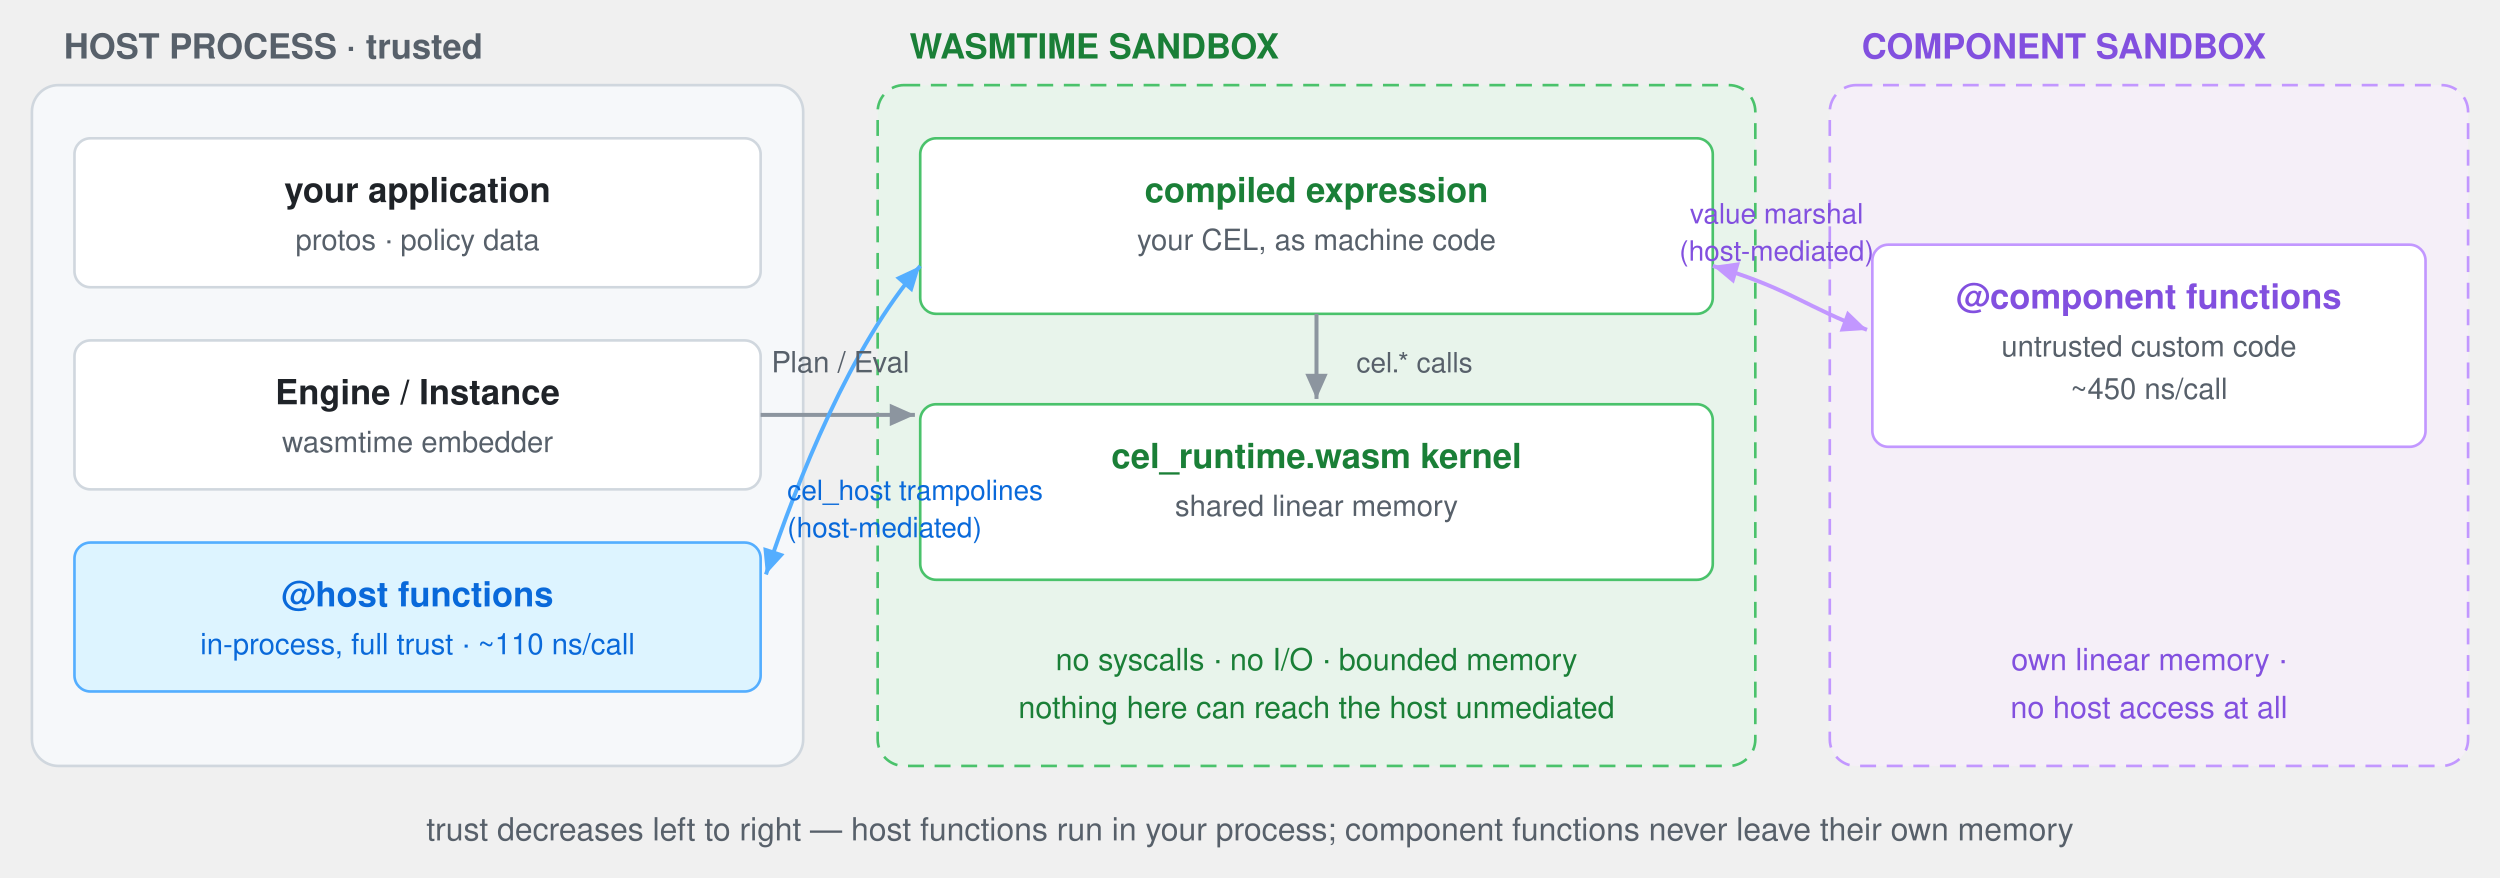
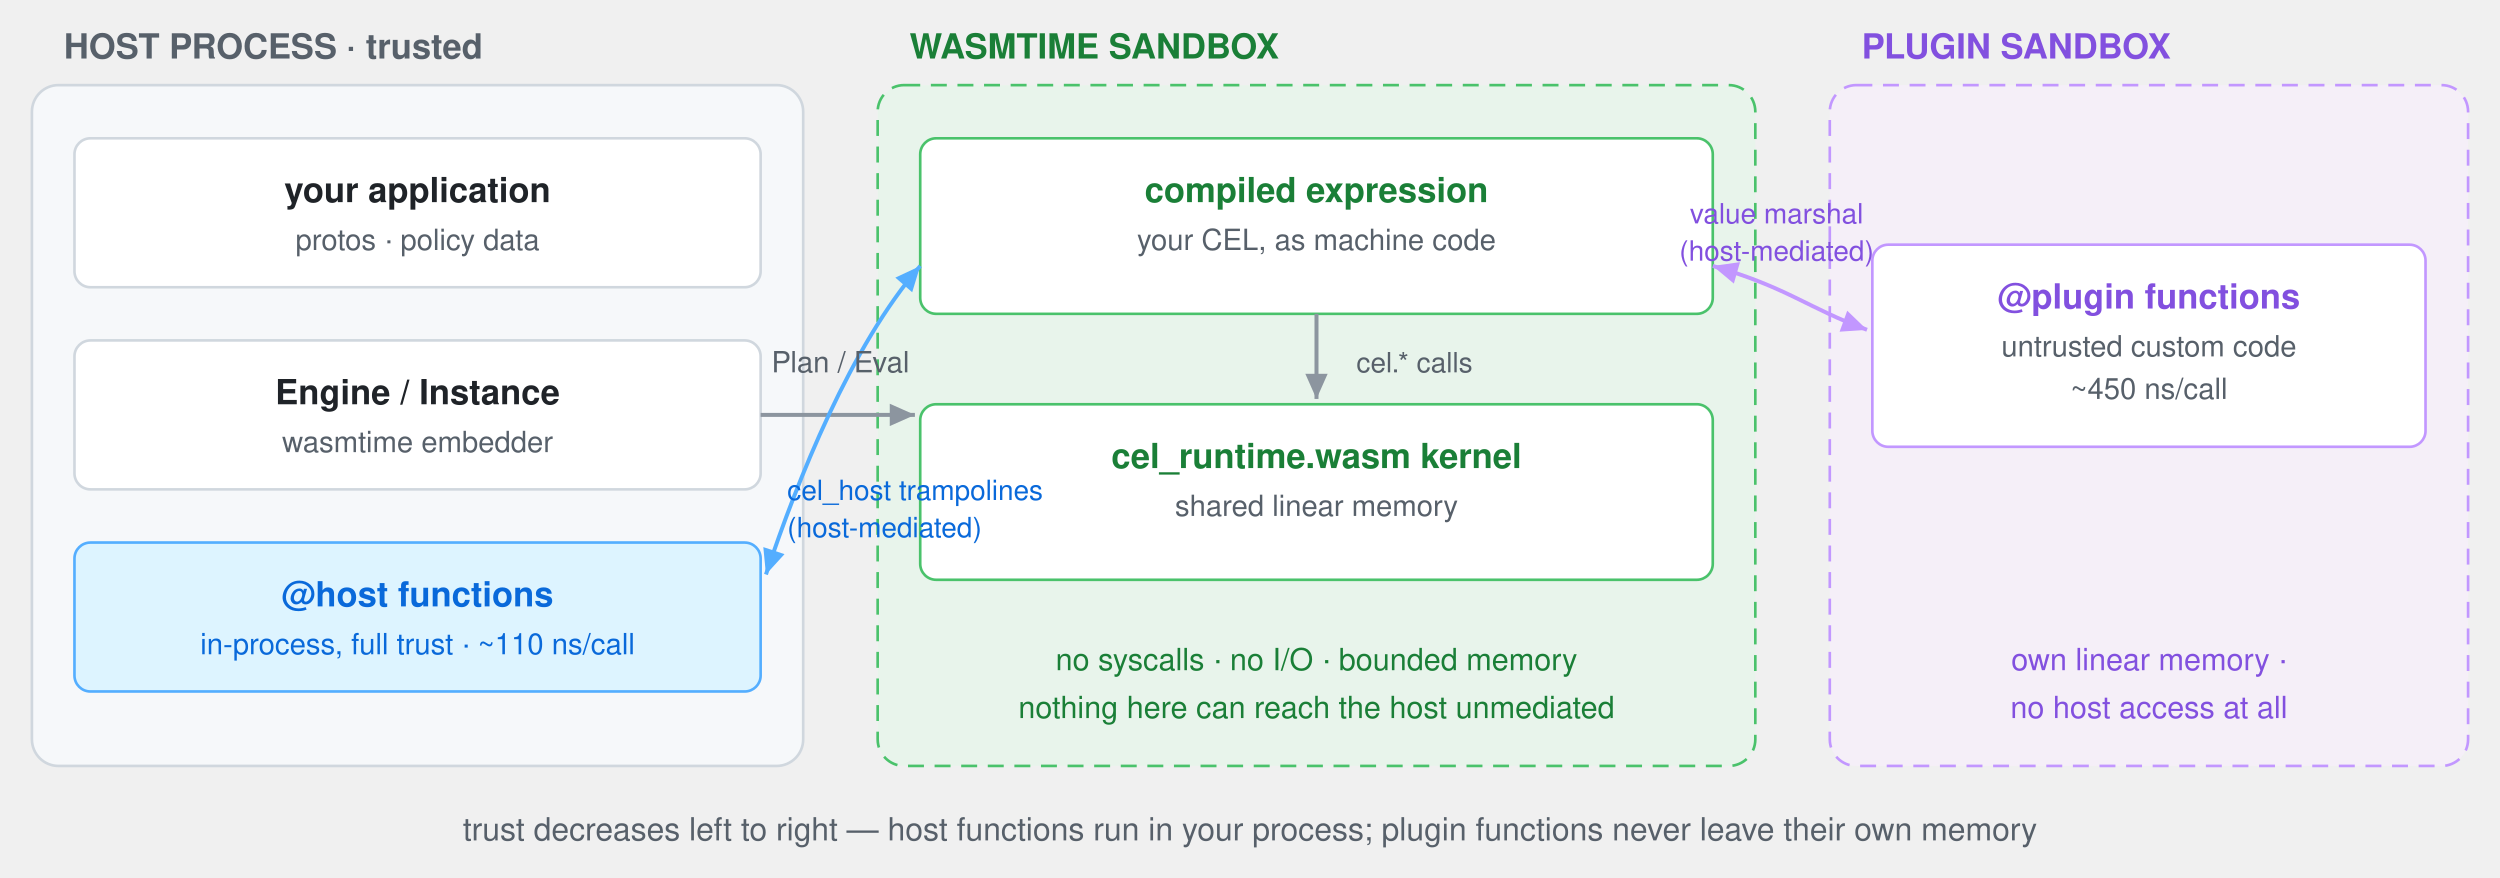
<svg xmlns="http://www.w3.org/2000/svg" width="940" height="330" viewBox="0 0 940 330" font-family="system-ui, -apple-system, 'Segoe UI', Helvetica, Arial, sans-serif">
  <defs>
    <marker id="arr" viewBox="0 0 10 10" refX="9" refY="5" markerWidth="7" markerHeight="7" orient="auto-start-reverse">
      <path d="M 0 1 L 9 5 L 0 9 z" fill="#8c959f" />
    </marker>
    <marker id="arrb" viewBox="0 0 10 10" refX="9" refY="5" markerWidth="7" markerHeight="7" orient="auto-start-reverse">
      <path d="M 0 1 L 9 5 L 0 9 z" fill="#54aeff" />
    </marker>
    <marker id="arrp" viewBox="0 0 10 10" refX="9" refY="5" markerWidth="7" markerHeight="7" orient="auto-start-reverse">
      <path d="M 0 1 L 9 5 L 0 9 z" fill="#c297ff" />
    </marker>
  </defs>
  <rect x="12" y="32" width="290" height="256" rx="10" fill="#f6f8fa" stroke="#d0d7de" />
  <text x="24" y="22" font-size="13" font-weight="600" fill="#57606a">HOST PROCESS · trusted</text>
  <g font-size="13">
    <rect x="28" y="52" width="258" height="56" rx="6" fill="#ffffff" stroke="#d0d7de" />
    <text x="157" y="76" text-anchor="middle" font-weight="600" fill="#1f2328">your application</text>
    <text x="157" y="94" text-anchor="middle" font-size="11" fill="#57606a">protos · policy data</text>
    <rect x="28" y="128" width="258" height="56" rx="6" fill="#ffffff" stroke="#d0d7de" />
    <text x="157" y="152" text-anchor="middle" font-weight="600" fill="#1f2328">Engine / Instance</text>
    <text x="157" y="170" text-anchor="middle" font-size="11" fill="#57606a">wasmtime embedder</text>
    <rect x="28" y="204" width="258" height="56" rx="6" fill="#ddf4ff" stroke="#54aeff" />
    <text x="157" y="228" text-anchor="middle" font-weight="600" fill="#0969da">@host functions</text>
    <text x="157" y="246" text-anchor="middle" font-size="11" fill="#0969da">in-process, full trust · ~110 ns/call</text>
  </g>
  <rect x="330" y="32" width="330" height="256" rx="10" fill="#dafbe1" fill-opacity="0.35" stroke="#4ac26b" stroke-dasharray="6,4" />
  <text x="342" y="22" font-size="13" font-weight="600" fill="#1a7f37">WASMTIME SANDBOX</text>
  <g font-size="13">
    <rect x="346" y="52" width="298" height="66" rx="6" fill="#ffffff" stroke="#4ac26b" />
    <text x="495" y="76" text-anchor="middle" font-weight="600" fill="#1a7f37">compiled expression</text>
    <text x="495" y="94" text-anchor="middle" font-size="11" fill="#57606a">your CEL, as machine code</text>
    <rect x="346" y="152" width="298" height="66" rx="6" fill="#ffffff" stroke="#4ac26b" />
    <text x="495" y="176" text-anchor="middle" font-weight="600" fill="#1a7f37">cel_runtime.wasm kernel</text>
    <text x="495" y="194" text-anchor="middle" font-size="11" fill="#57606a">shared linear memory</text>
  </g>
  <text x="495" y="252" text-anchor="middle" font-size="11.5" fill="#1a7f37">no syscalls · no I/O · bounded memory</text>
  <text x="495" y="270" text-anchor="middle" font-size="11.5" fill="#1a7f37">nothing here can reach the host unmediated</text>
  <rect x="688" y="32" width="240" height="256" rx="10" fill="#fbefff" fill-opacity="0.5" stroke="#c297ff" stroke-dasharray="6,4" />
-   <text x="700" y="22" font-size="13" font-weight="600" fill="#8250df">COMPONENT SANDBOX</text>
+   <text x="700" y="22" font-size="13" font-weight="600" fill="#8250df">PLUGIN SANDBOX</text>
  <g font-size="13">
    <rect x="704" y="92" width="208" height="76" rx="6" fill="#ffffff" stroke="#c297ff" />
-     <text x="808" y="116" text-anchor="middle" font-weight="600" fill="#8250df">@component functions</text>
+     <text x="808" y="116" text-anchor="middle" font-weight="600" fill="#8250df">@plugin functions</text>
    <text x="808" y="134" text-anchor="middle" font-size="11" fill="#57606a">untrusted custom code</text>
    <text x="808" y="150" text-anchor="middle" font-size="11" fill="#57606a">~450 ns/call</text>
  </g>
  <text x="808" y="252" text-anchor="middle" font-size="11.5" fill="#8250df">own linear memory ·</text>
  <text x="808" y="270" text-anchor="middle" font-size="11.5" fill="#8250df">no host access at all</text>
  <g stroke-width="1.5" fill="none">
    <line x1="286" y1="156" x2="344" y2="156" stroke="#8c959f" marker-end="url(#arr)" />
    <path d="M 346 100 C 320 130, 300 180, 288 216" stroke="#54aeff" marker-end="url(#arrb)" marker-start="url(#arrb)" />
    <path d="M 644 100 C 672 108, 680 116, 702 124" stroke="#c297ff" marker-end="url(#arrp)" marker-start="url(#arrp)" />
    <line x1="495" y1="118" x2="495" y2="150" stroke="#8c959f" marker-end="url(#arr)" />
  </g>
  <text x="316" y="140" text-anchor="middle" font-size="11" fill="#57606a">Plan / Eval</text>
  <text x="296" y="188" text-anchor="start" font-size="10.5" fill="#0969da">cel_host trampolines</text>
  <text x="296" y="202" text-anchor="start" font-size="10.5" fill="#0969da">(host-mediated)</text>
  <text x="668" y="84" text-anchor="middle" font-size="10.5" fill="#8250df">value marshal</text>
  <text x="668" y="98" text-anchor="middle" font-size="10.5" fill="#8250df">(host-mediated)</text>
  <text x="510" y="140" text-anchor="start" font-size="10.5" fill="#57606a">cel.* calls</text>
-   <text x="470" y="316" text-anchor="middle" font-size="12" fill="#57606a">trust decreases left to right — host functions run in your process; component functions never leave their own memory</text>
+   <text x="470" y="316" text-anchor="middle" font-size="12" fill="#57606a">trust decreases left to right — host functions run in your process; plugin functions never leave their own memory</text>
</svg>
